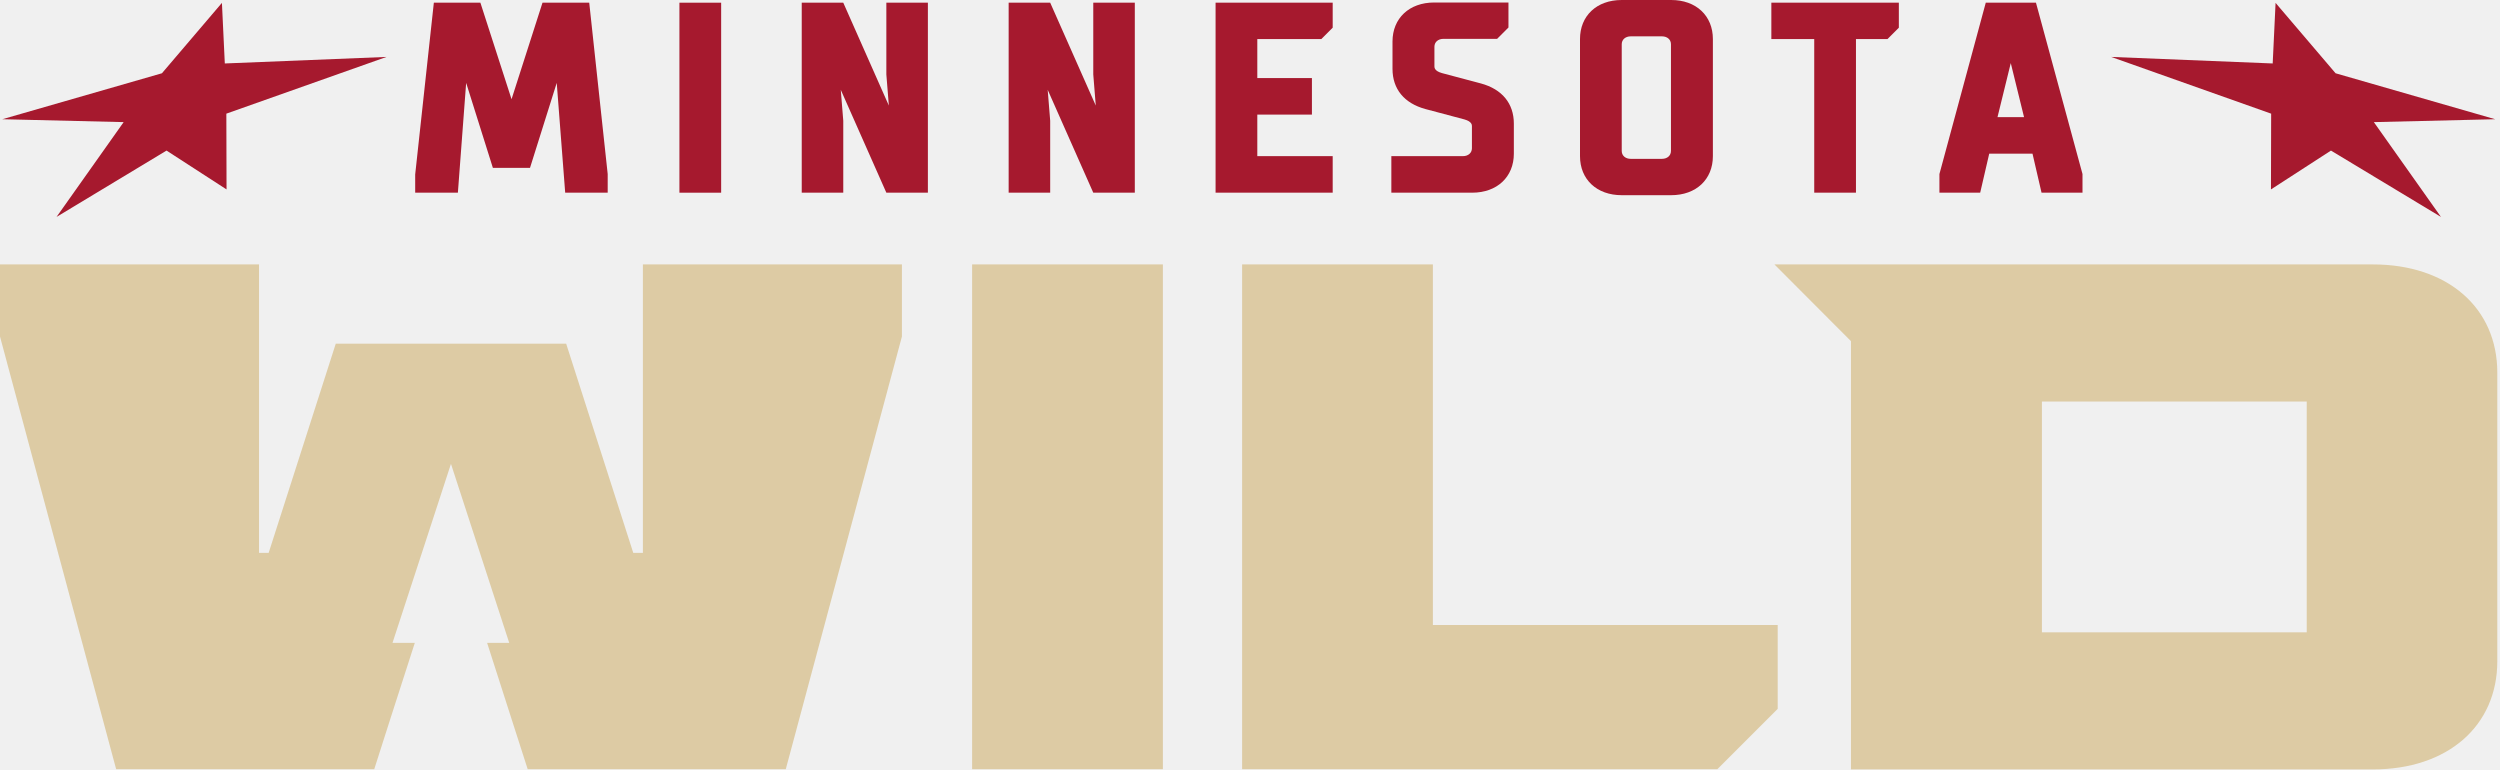
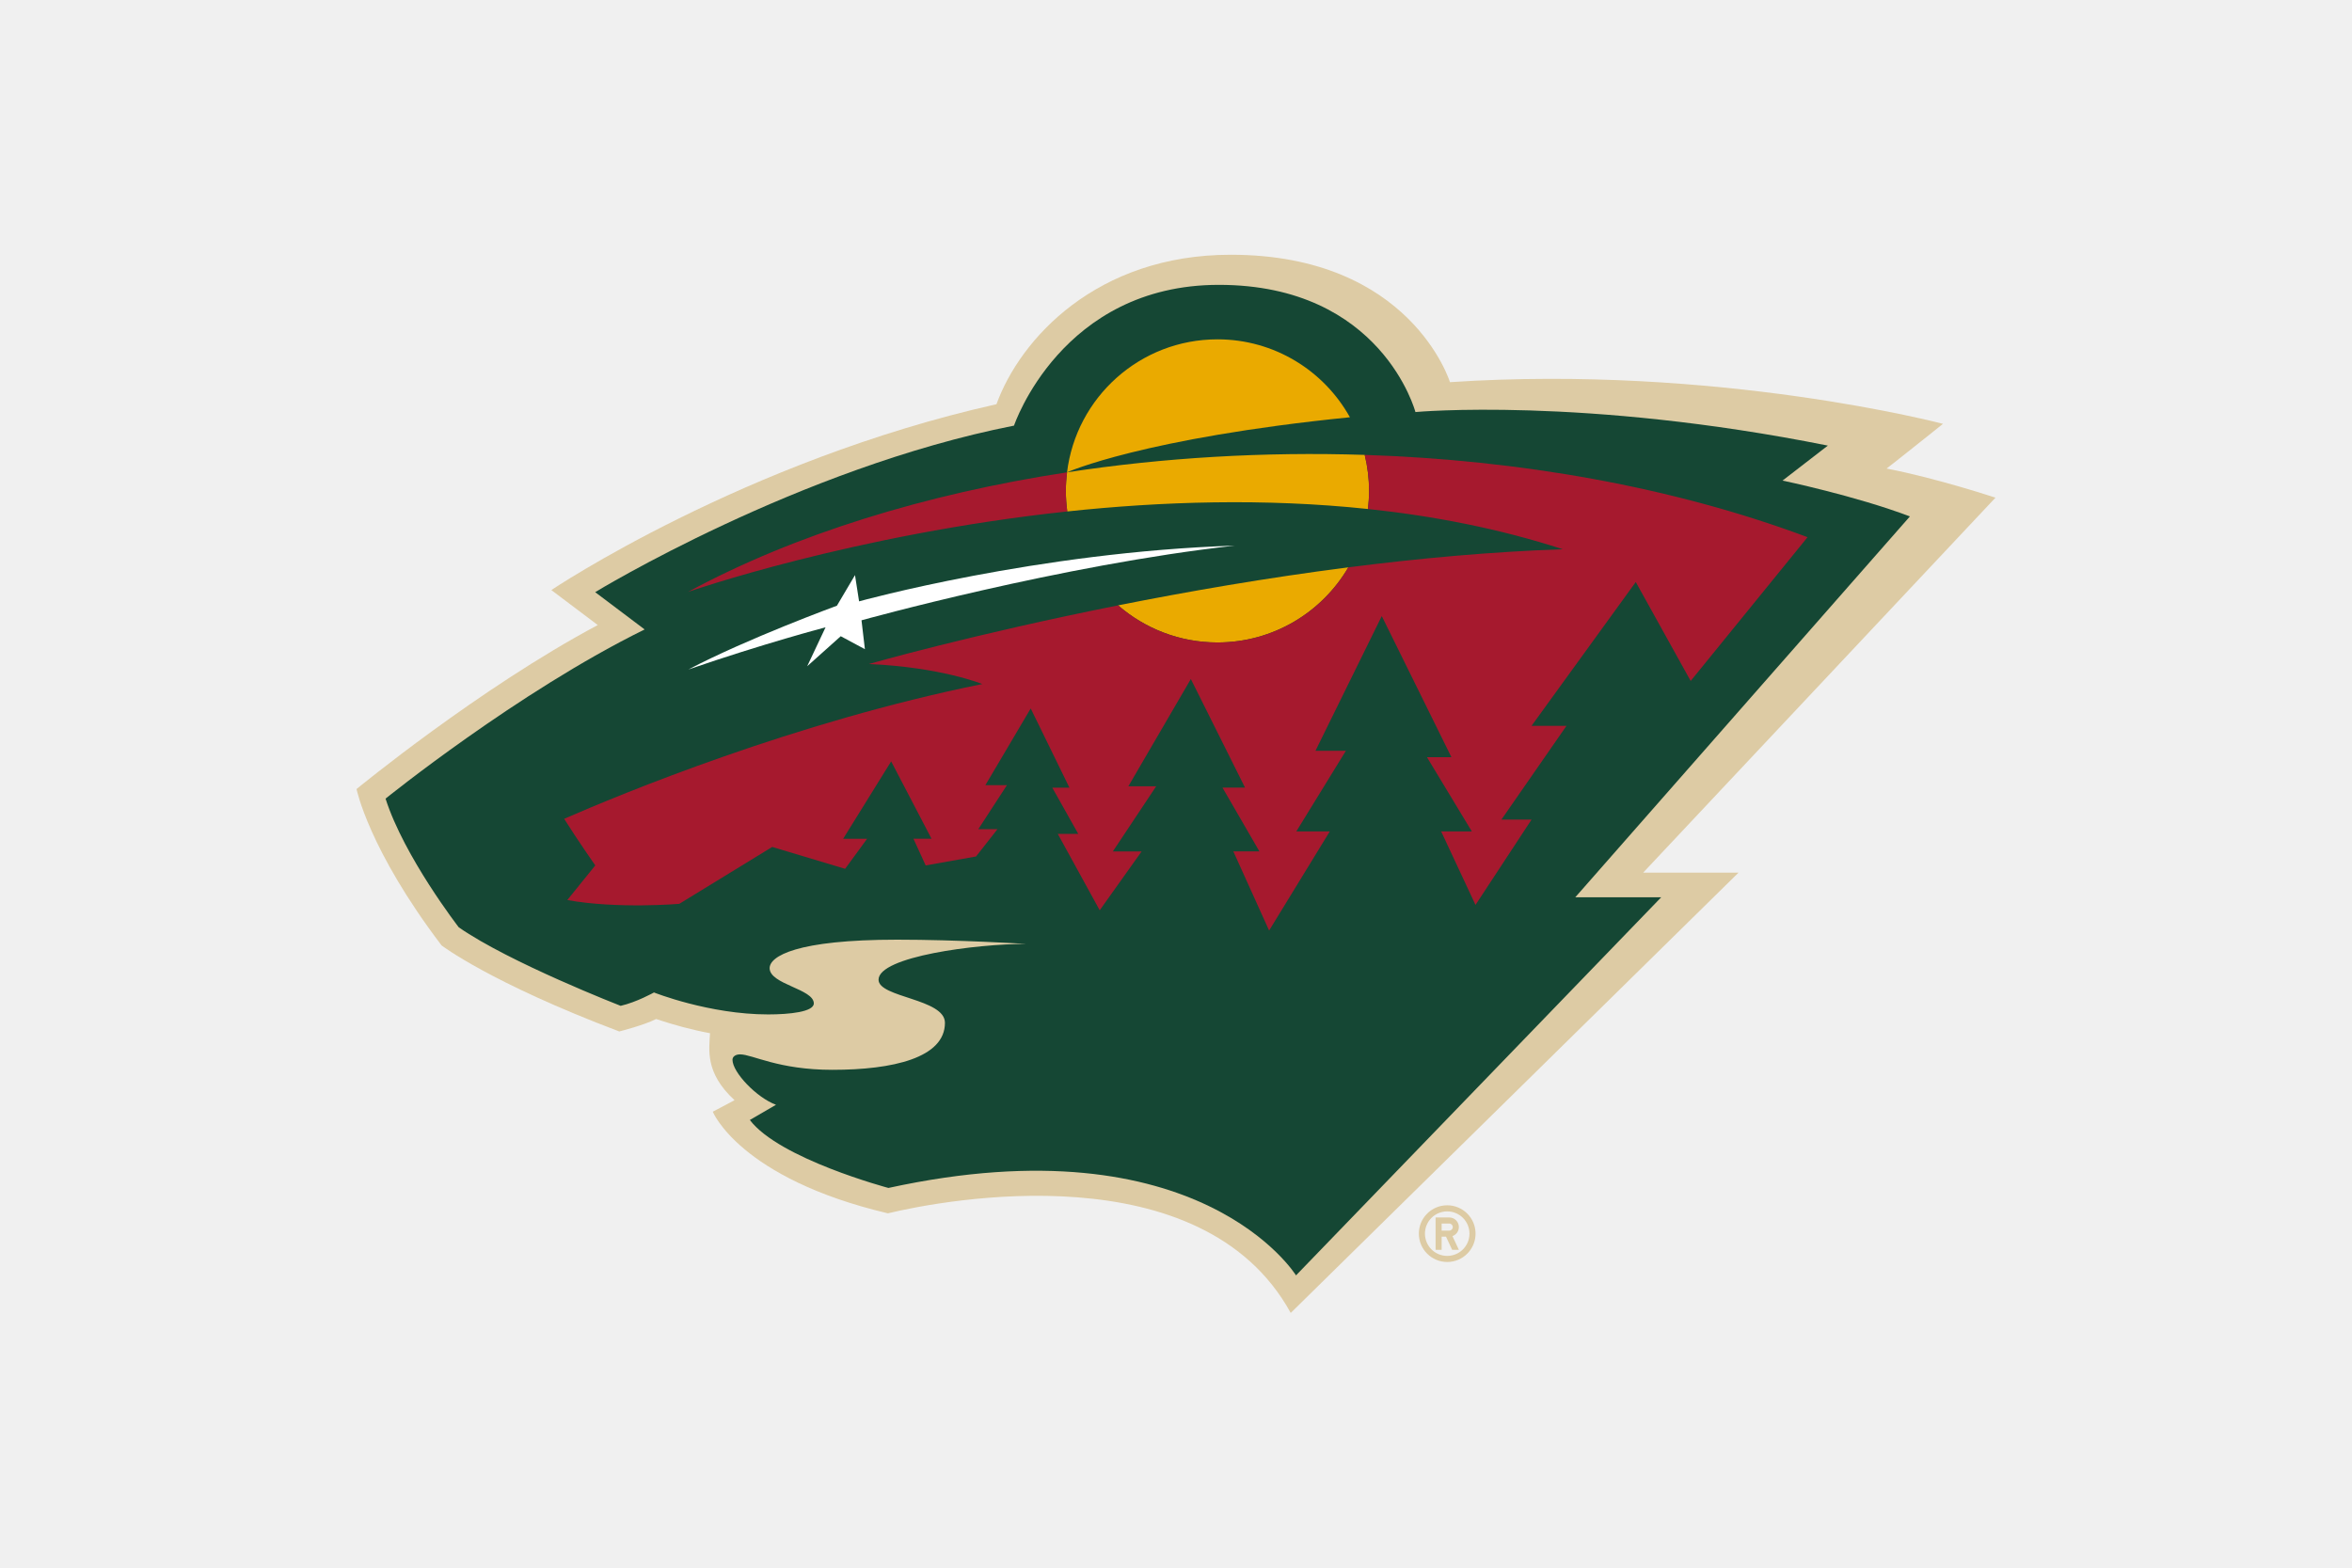
- <svg xmlns="http://www.w3.org/2000/svg" width="130" height="40" viewBox="0 0 130 40" fill="none">
-   <g clip-path="url(#clip0_8_1954)">
-     <path d="M29.39 10.02L28.95 4.31L27.56 8.73H25.63L24.24 4.31L23.81 10.02H21.59V9.07L22.56 0.14H24.98L26.6 5.16L28.21 0.14H30.64L31.6 9.05V10.02H29.39Z" fill="#A6192E" />
-     <path d="M37.5 0.14H35.33V10.02H37.5V0.14Z" fill="#A6192E" />
-     <path d="M46.09 10.02L43.72 4.67L43.85 6.28V10.02H41.69V0.14H43.85L46.22 5.49L46.09 3.87V0.14H48.25V10.02H46.09Z" fill="#A6192E" />
-     <path d="M56.85 10.02L54.48 4.67L54.61 6.28V10.02H52.45V0.14H54.61L56.98 5.49L56.85 3.87V0.14H59.01V10.02H56.85Z" fill="#A6192E" />
-     <path d="M63.21 10.02V0.14H69.3V1.44L68.71 2.03H65.38V4.06H68.22V5.96H65.38V8.12H69.3V10.02H63.21Z" fill="#A6192E" />
-     <path d="M72.35 10.02V8.12H76.07C76.35 8.12 76.54 7.95 76.54 7.71V6.56C76.54 6.5 76.54 6.32 76.15 6.21L74.12 5.67C73.02 5.37 72.41 4.63 72.41 3.58V2.16C72.41 0.95 73.28 0.13 74.58 0.13H78.44V1.43L77.85 2.02H75.06C74.78 2.02 74.59 2.19 74.59 2.43V3.45C74.59 3.51 74.59 3.69 74.98 3.8L77.01 4.34C78.11 4.64 78.72 5.38 78.72 6.43V7.99C78.72 9.2 77.85 10.02 76.55 10.02H72.35Z" fill="#A6192E" />
-     <path d="M84.33 10.15C83.03 10.15 82.16 9.33 82.16 8.12V2.03C82.16 0.82 83.03 0 84.33 0H86.9C88.2 0 89.07 0.82 89.07 2.03V8.12C89.07 9.33 88.2 10.15 86.9 10.15H84.33ZM84.8 1.89C84.52 1.89 84.33 2.06 84.33 2.3V7.85C84.33 8.09 84.52 8.26 84.8 8.26H86.42C86.7 8.26 86.89 8.09 86.89 7.85V2.3C86.89 2.06 86.7 1.89 86.42 1.89H84.8Z" fill="#A6192E" />
-     <path d="M94.34 10.02V2.03H92.11V0.14H98.74V1.44L98.15 2.03H96.51V10.02H94.34Z" fill="#A6192E" />
-     <path d="M106.16 10.02L105.69 7.99H103.44L102.97 10.02H100.85V9.05L103.26 0.14H105.87L108.29 9.05V10.02H106.17H106.16ZM105.25 6.09L104.56 3.28L103.87 6.09H105.25Z" fill="#A6192E" />
-     <path d="M123.4 13.75H96.26H92.27L96.25 17.74V40.01H123.39C127.27 40.01 129.86 37.76 129.86 34.38V19.38C129.86 16 127.27 13.75 123.39 13.75H123.4ZM119.95 32.88H106.18V20.88H119.95V32.88Z" fill="#DDCBA4" />
-     <path d="M50.55 13.75H60.47V40H50.55V13.75Z" fill="#DDCBA4" />
-     <path d="M92.44 36.86V32.5H74.51V13.75H64.59V40H89.3L92.44 36.86Z" fill="#DDCBA4" />
-     <path d="M33.43 13.75V28.75H32.93L29.44 17.87H17.46L13.97 28.75H13.47V13.75H0V17.5L6.04 40H19.46L20.32 37.31L21.57 33.43H20.41L23.45 24.12L26.48 33.43H25.33L26.64 37.51L27.44 40H40.86L46.9 17.5V13.75H33.43Z" fill="#DDCBA4" />
-     <path d="M20.1 2.96L11.69 3.3L11.54 0.15L8.42 3.81L0.12 6.2L6.43 6.35L2.94 11.28L8.66 7.83L11.78 9.85L11.77 5.91L20.1 2.96Z" fill="#A6192E" />
-     <path d="M129.75 6.2L121.45 3.81L118.33 0.15L118.18 3.3L109.78 2.96L118.1 5.91L118.09 9.85L121.21 7.83L126.93 11.28L123.44 6.35L129.75 6.2Z" fill="#A6192E" />
-   </g>
-   <defs>
-     <clipPath id="clip0_8_1954">
-       <rect width="130" height="40" fill="white" />
-     </clipPath>
-   </defs>
+ <svg xmlns="http://www.w3.org/2000/svg" viewBox="0 0 960 640">
+   <path fill="#ddcba4" d="M590.7 492.055c-6.388 0-11.575 5.179-11.575 11.572 0 6.386 5.187 11.572 11.575 11.572s11.567-5.186 11.567-11.571c0-6.395-5.178-11.574-11.567-11.574m0 20.661a9.07 9.07 0 0 1-6.43-2.66 9.09 9.09 0 0 1-2.659-6.43 9.077 9.077 0 0 1 9.089-9.083c5.022 0 9.087 4.061 9.087 9.083s-4.065 9.09-9.087 9.09m4.755-11.772a3.925 3.925 0 0 0-2.425-3.623 3.9 3.9 0 0 0-1.502-.297h-5.576v13.21h2.479v-5.365h1.779l2.504 5.364h2.741l-2.614-5.594a3.93 3.93 0 0 0 2.614-3.695m-3.927 1.445h-3.097v-2.89h3.097a1.45 1.45 0 0 1 1.448 1.446 1.45 1.45 0 0 1-1.448 1.444M814.47 203.177s-23.828-7.933-44.448-11.897c.253-.046 23.032-18.25 23.032-18.25s-91.882-24.271-201.231-17.01c0 0-15.927-52.02-89.455-52.02-54.713 0-85.942 34.3-95.652 61.015-103.16 23.092-181.681 75.874-181.681 75.874l18.951 14.285c-48.541 25.866-98.456 66.947-98.456 66.947s4.895 24.624 34.704 63.84c0 0 19.96 15.269 72.53 35.127 0 0 10.055-2.534 15.047-5.076 7.213 2.41 14.655 4.443 21.987 5.787-.298 6.619-2.211 16.097 10.013 27.347l-8.884 4.71s10.977 27.191 71.47 41.48c23.099-5.57 128.171-25.435 164.43 40.663l182.789-179.76h-38.925z" />
+   <path fill="#154734" d="M779.552 210.83c-22.245-8.438-51.985-14.636-51.985-14.636l18.493-14.28c-99.9-20.015-168.331-13.698-168.331-13.698s-13.695-51.927-80.241-51.927c-64.335 0-83.604 57.466-83.604 57.466-88.068 17.357-170.954 67.991-170.954 67.991l20.19 15.222c-51.934 25.553-105.75 69.072-105.75 69.072 7.612 23.801 29.887 52.538 29.887 52.538 20.684 14.392 66.07 32.05 66.07 32.05 6.536-1.496 13.598-5.459 13.598-5.459s22.55 8.964 46.614 8.964c8.794 0 18.63-1.057 18.63-4.494 0-5.935-18.031-7.745-18.031-14.388 0-4.841 10.838-11.635 52.042-11.635 24.673 0 52.604 1.723 52.604 1.723-20.311 0-60.193 5.163-60.193 14.627 0 7.333 27.1 7.716 27.1 17.594 0 14.298-21.221 19.19-45.941 19.19-22.136 0-32.635-6.309-37.67-6.309-1.927 0-3.105.96-3.105 2.204 0 5.14 9.864 15.475 17.76 18.374l-10.676 6.203c11.977 15.856 56.565 27.752 56.565 27.752 127.21-27.757 166.358 35.694 166.358 35.694l149.05-154.347h-35.07z" />
+   <path fill="#eaaa00" d="M557.024 185.707c-40.988-1.337-82.148 1.097-121.497 7.116a63 63 0 0 0-.485 7.58c0 2.85.216 5.647.58 8.395 38.301-4.089 80.521-5.473 122.718-1.003.287-2.43.459-4.89.459-7.391 0-5.068-.629-9.98-1.775-14.697m-60.098 76.575c22.776 0 42.671-12.33 53.415-30.664-33.584 4.302-65.749 9.898-93.962 15.518 10.872 9.427 25.027 15.146 40.547 15.146m0-123.75c-31.607 0-57.659 23.695-61.399 54.29 0 0 31.033-13.976 115.457-22.479-10.563-18.974-30.808-31.811-54.059-31.811z" />
+   <path fill="#a6192e" d="M557.024 185.707a62.2 62.2 0 0 1 1.774 14.697c0 2.5-.171 4.962-.458 7.39 26.847 2.838 53.696 8.041 79.536 16.431-29.154.993-58.865 3.722-87.535 7.392-10.744 18.336-30.639 30.664-53.416 30.664-15.518 0-29.674-5.717-40.546-15.145-59.767 11.916-101.755 23.942-101.755 23.942 29.59 1.317 46.31 8.177 46.31 8.177-76.474 15.46-147.574 44.936-170.663 55.02 5.515 8.773 12.702 19.028 12.702 19.028l-11.421 14.129c20.414 3.714 45.713 1.553 45.713 1.553l37.923-23.225 29.758 8.927 8.971-12.263h-9.775l19.597-31.598 16.476 31.584h-7.38l4.991 10.893 20.56-3.654 8.756-11.152h-7.828l11.685-17.963H402.2l18.499-31.312 15.803 32.335-7-.004L440.1 340.42h-8.357l17.121 31.193 17.106-24.026h-11.744l17.687-26.599H460.56l25.5-43.777 22.117 44.331h-9.204l15.073 26.035h-10.645l14.605 32.307 24.758-40.457h-13.662l20.229-32.908h-12.413l27.072-55.014 28.432 57.618h-9.982l18.304 30.296h-12.516l14.017 30.015 22.873-34.834h-12.3l26.558-38.28h-14.258l42.544-58.715 22.412 40.39 47.702-58.694c-54.961-20.562-117.635-31.533-180.752-33.594m-121.983 14.697c0-2.568.184-5.095.486-7.581-57.512 8.794-111.163 25.255-154.689 48.82 0 0 67.179-23.491 154.784-32.845a64 64 0 0 1-.581-8.394" />
+   <path fill="#fff" d="M504.038 222.747c-80.757 2.608-153.375 22.752-153.392 22.752-.555-3.602-1.103-7.087-1.666-10.71-2.502 4.233-4.881 8.289-7.381 12.487-.008 0-36.533 13.387-60.623 26.042 30.912-10.657 55.985-17.223 55.985-17.223a1503 1503 0 0 1-7.492 15.89c4.637-4.139 9.058-8.102 13.695-12.253 3.322 1.771 6.5 3.508 9.857 5.296-.471-3.95-.91-7.79-1.386-11.793.012-.008 81.486-22.662 152.403-30.489" />
</svg>
